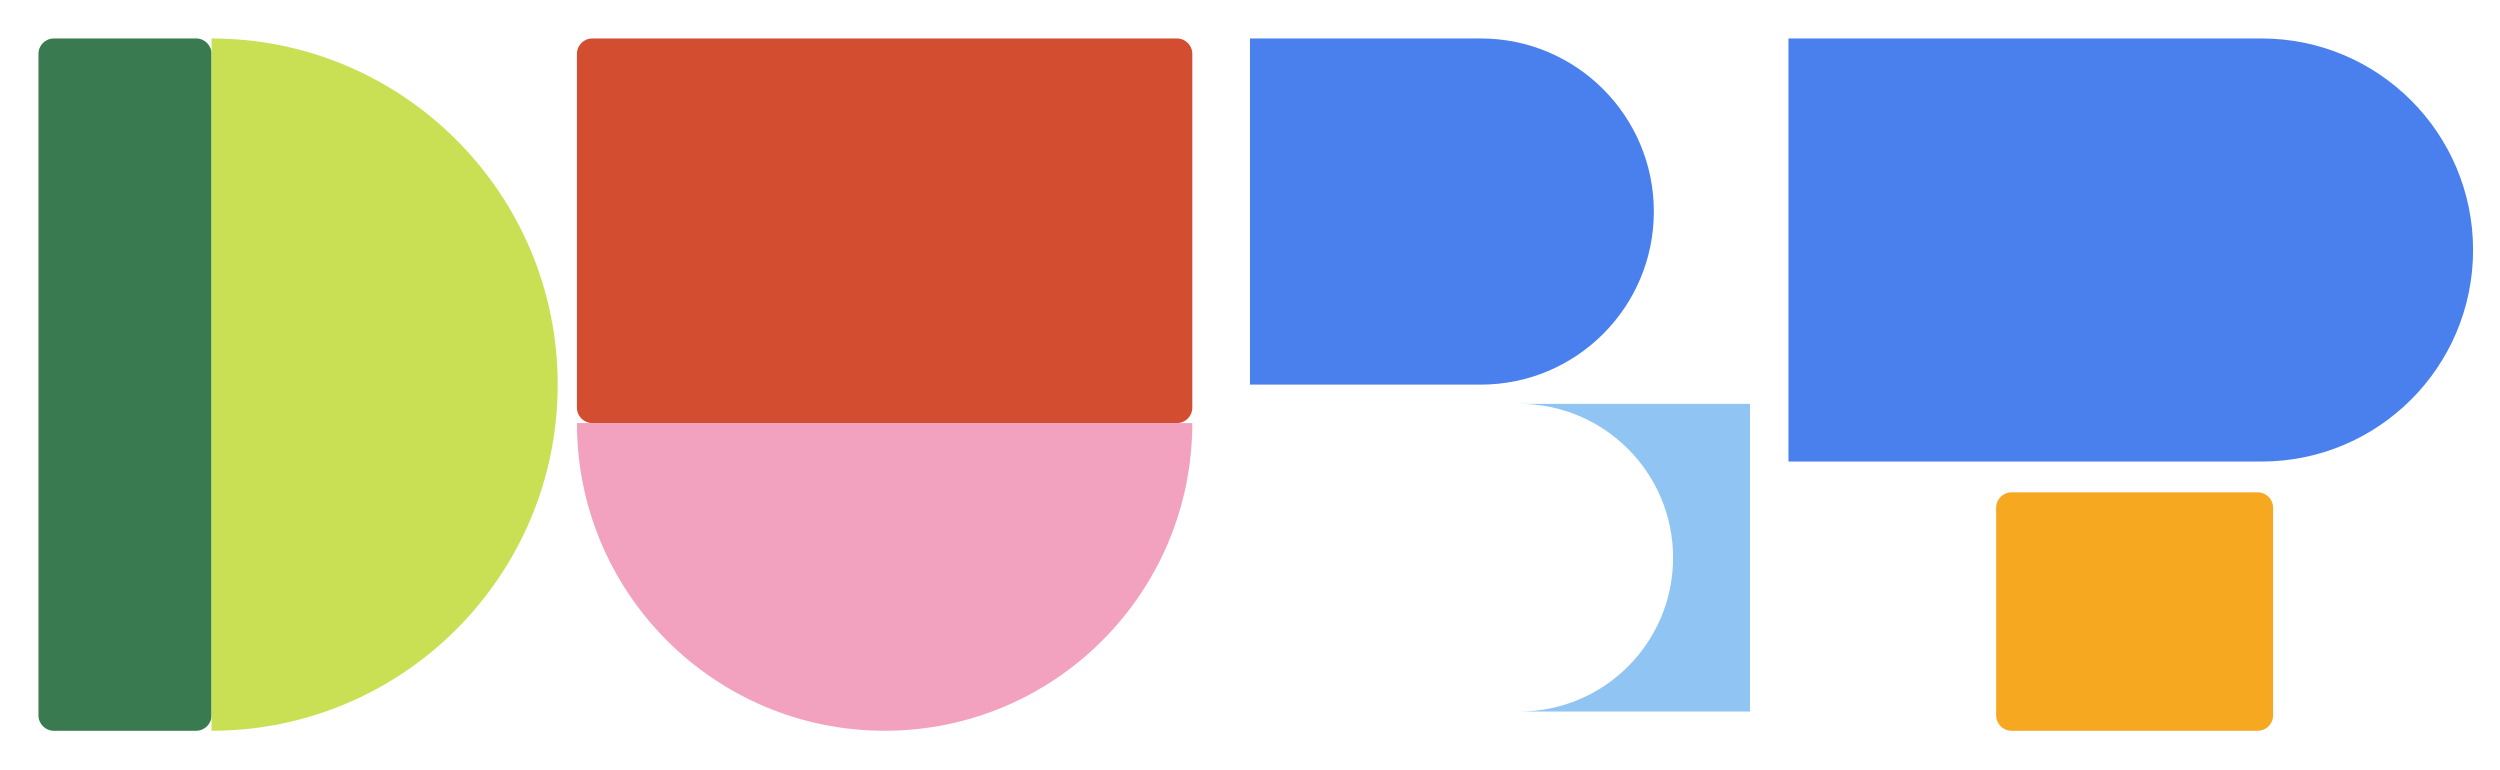
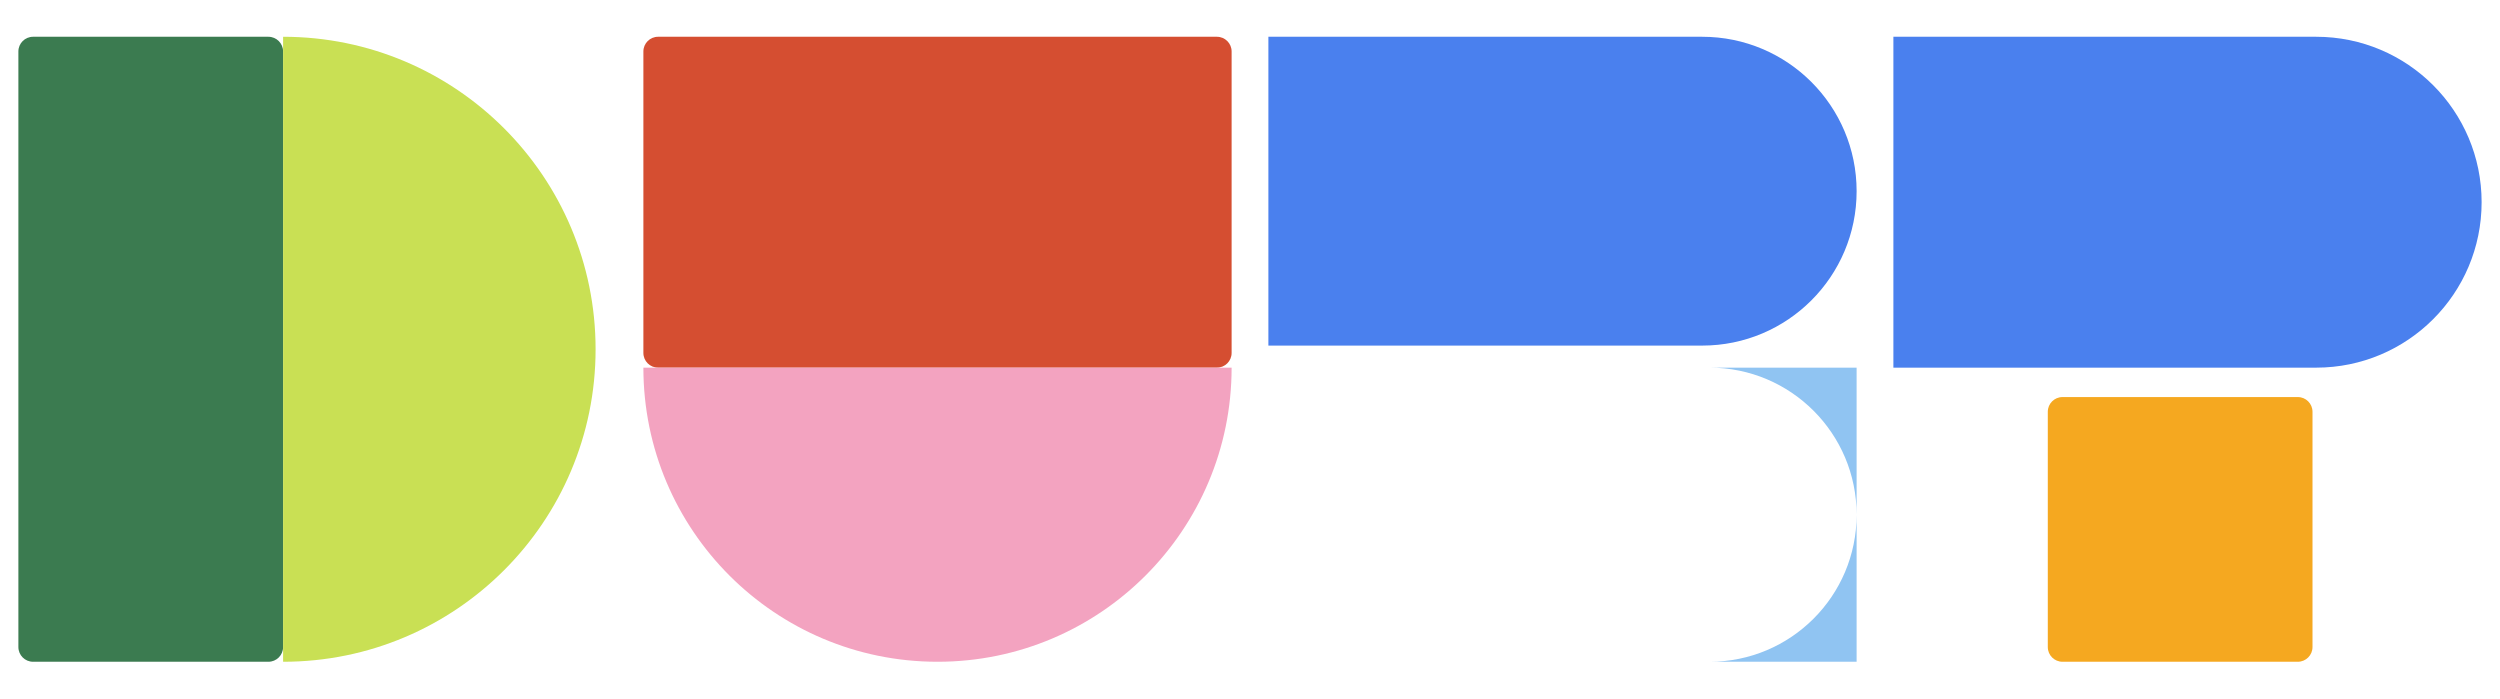
- <svg xmlns="http://www.w3.org/2000/svg" viewBox="0 0 650 200">
-   <rect x="10" y="10" width="45" height="180" rx="4" fill="#3A7A50" />
-   <path d="M55,10 A80,80 0 0,1 55,190 Z" fill="#C9E054" />
-   <rect x="150" y="10" width="160" height="100" rx="4" fill="#D34D31" />
-   <path d="M150,110 A80,80 0 0,0 310,110 Z" fill="#F2A2BF" />
-   <path d="M325,10 L385,10 A45,45 0 0,1 385,100 L325,100 Z" fill="#4A80EE" />
-   <path d="M395,105 L455,105 L455,185 L395,185 A40,40 0 0,0 395,105 Z" fill="#90C4F2" />
-   <path d="M465,10 L588,10 A55,55 0 0,1 588,120 L465,120 Z" fill="#4A80EE" />
-   <rect x="519" y="128" width="72" height="62" rx="4" fill="#F5A820" />
+ <svg xmlns="http://www.w3.org/2000/svg" viewBox="0 0 680 190">
+   <rect x="5" y="10" width="72" height="170" rx="4" fill="#3B7B50" />
+   <path d="M77,10 A72,72 0 0,1 77,180 Z" fill="#C9E054" />
+   <rect x="175" y="10" width="160" height="90" rx="4" fill="#D54E31" />
+   <path d="M175,100 A80,80 0 0,0 335,100 Z" fill="#F3A3C0" />
+   <path d="M345,10 L463,10 A42,42 0 0,1 463,94 L345,94 Z" fill="#4A80EE" />
+   <path d="M465,100 L505,100 L505,180 L465,180 A40,40 0 0,0 465,100 Z" fill="#90C4F2" />
+   <path d="M515,10 L630,10 A45,45 0 0,1 630,100 L515,100 Z" fill="#4A80EE" />
+   <rect x="557" y="108" width="72" height="72" rx="4" fill="#F5A820" />
</svg>
